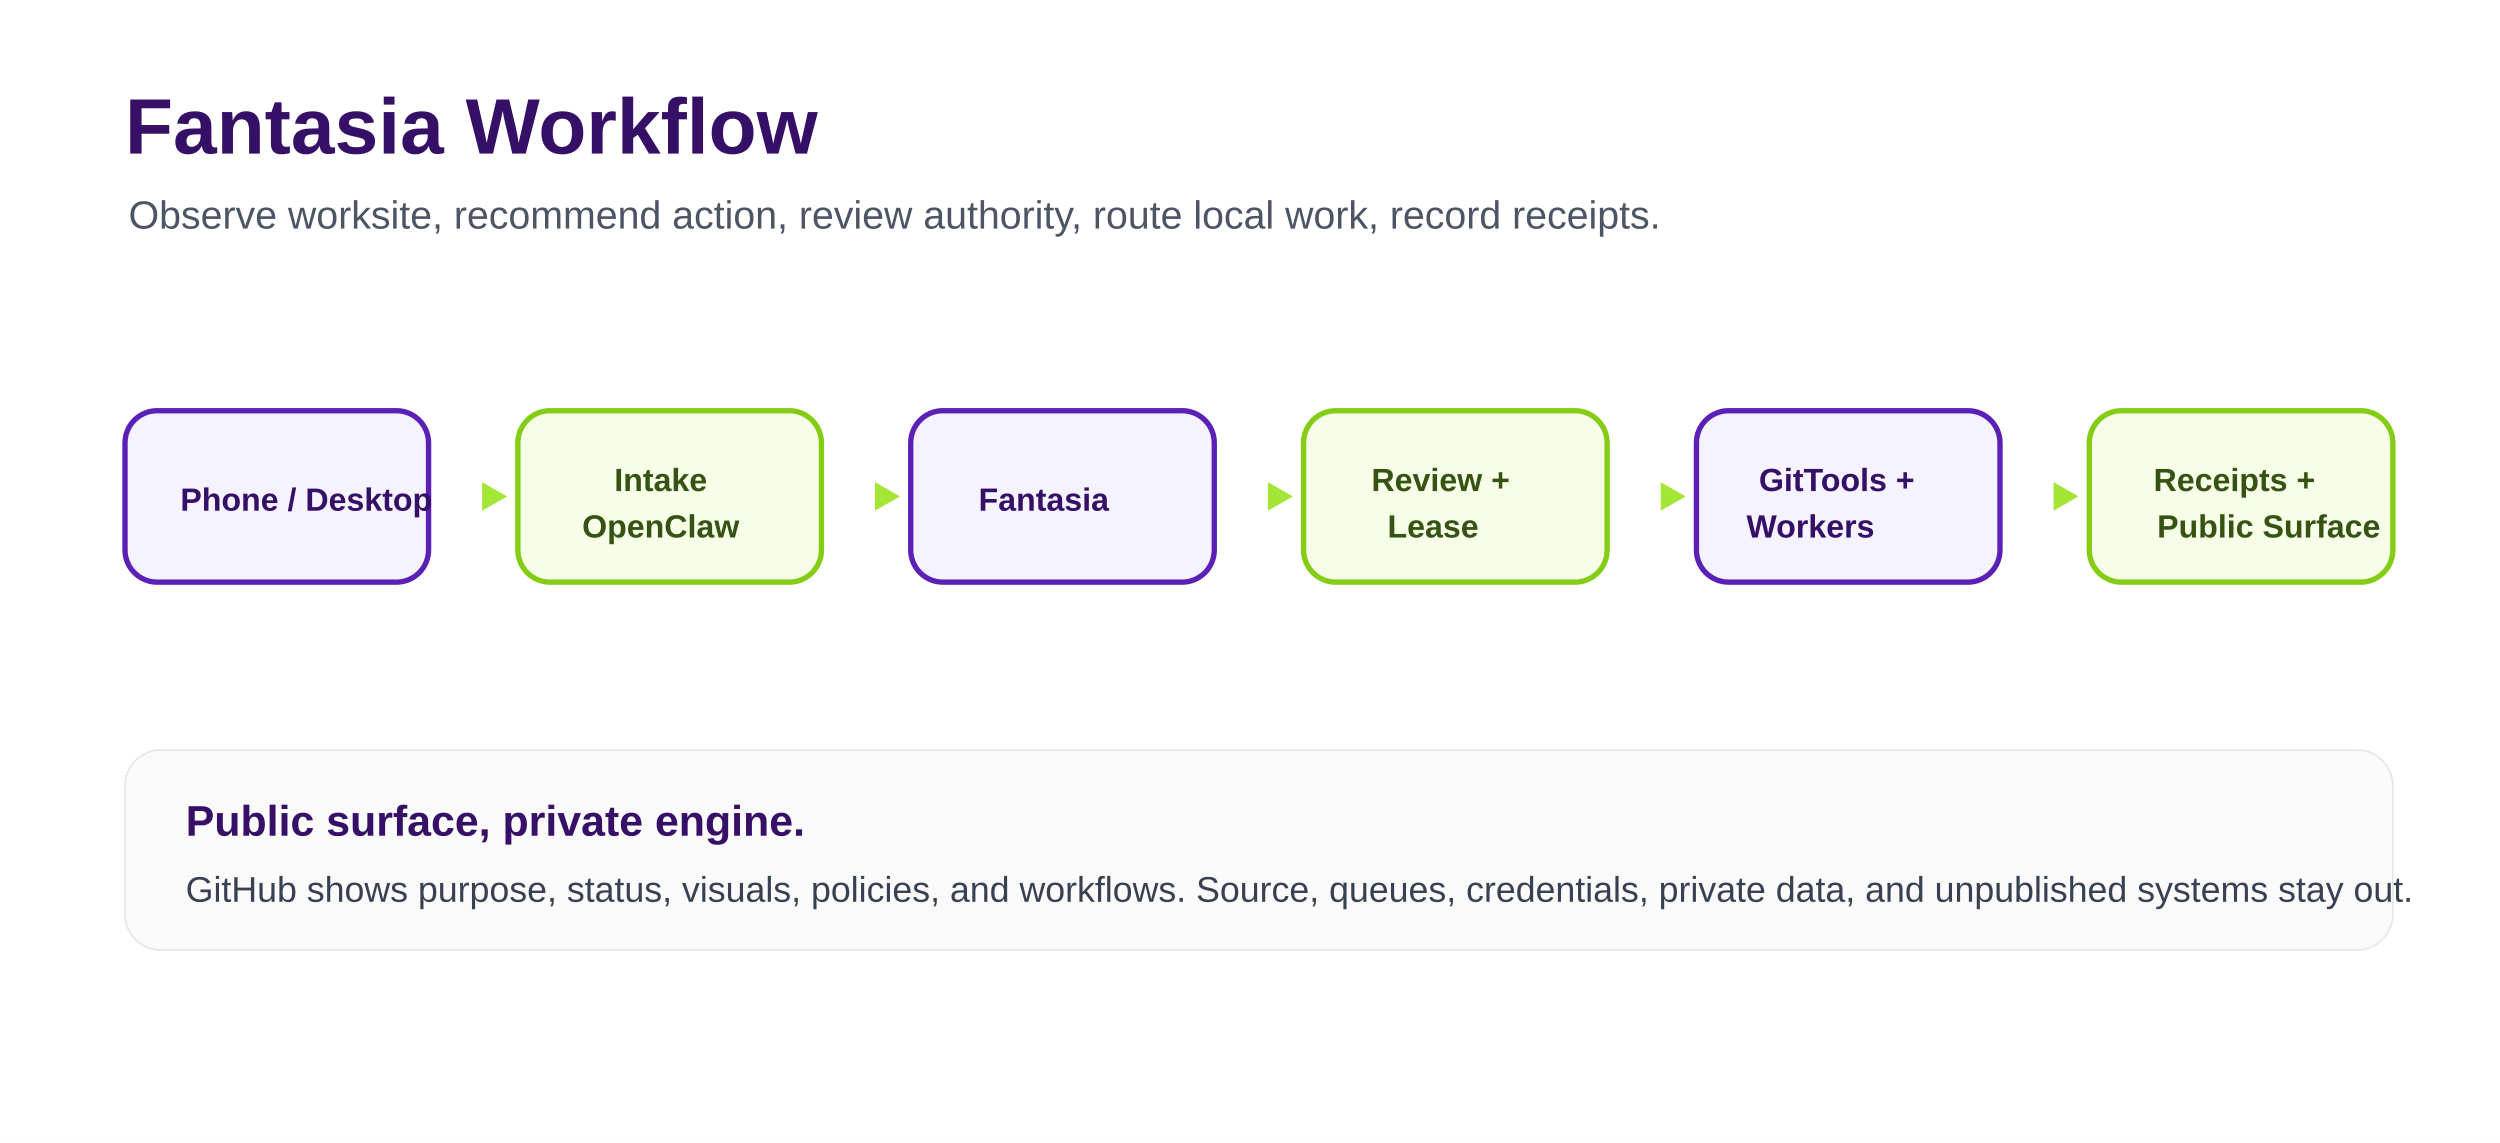
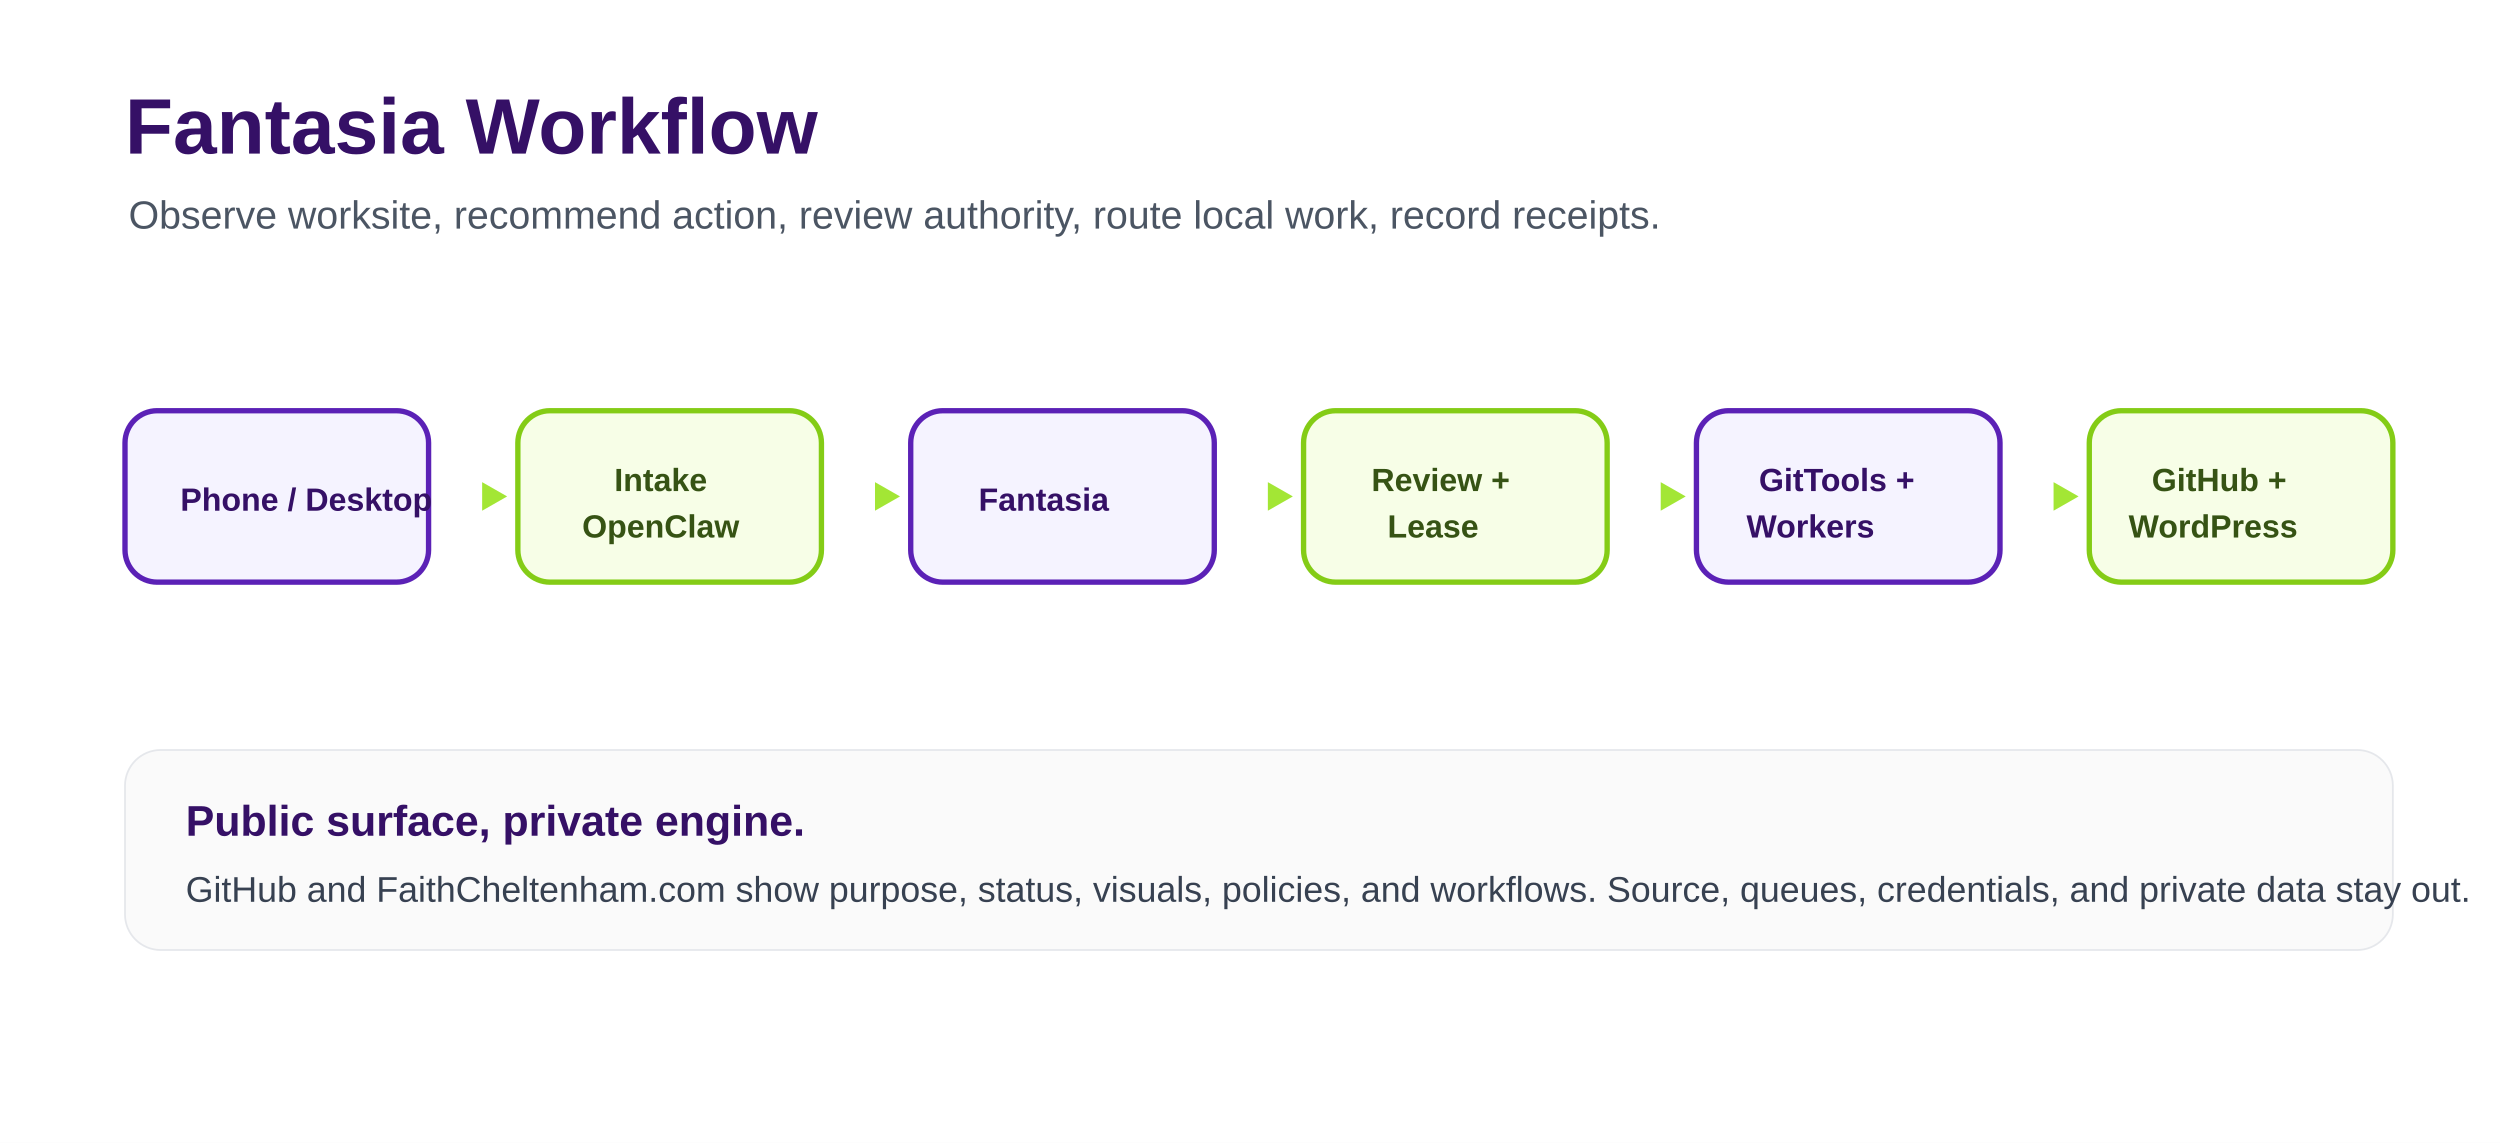
<svg xmlns="http://www.w3.org/2000/svg" width="1400" height="640" viewBox="0 0 1400 640" role="img" aria-labelledby="title desc">
  <rect width="1400" height="640" fill="#ffffff" />
  <defs>
    <linearGradient id="g" x1="0" y1="0" x2="1" y2="1">
      <stop stop-color="#5B21B6" />
      <stop offset="1" stop-color="#A3E635" />
    </linearGradient>
  </defs>
  <text x="70" y="86" fill="#351066" font-family="Arial, sans-serif" font-size="44" font-weight="700">Fantasia Workflow</text>
  <text x="72" y="128" fill="#4B5563" font-family="Arial, sans-serif" font-size="22">Observe worksite, recommend action, review authority, route local work, record receipts.</text>
  <g font-family="Arial, sans-serif" font-size="18" font-weight="700">
    <rect x="70" y="230" rx="18" width="170" height="96" fill="#F5F3FF" stroke="#5B21B6" stroke-width="3" />
    <text x="101" y="286" fill="#351066">Phone / Desktop</text>
    <rect x="290" y="230" rx="18" width="170" height="96" fill="#F7FEE7" stroke="#84CC16" stroke-width="3" />
    <text x="344" y="275" fill="#365314">Intake</text>
    <text x="326" y="301" fill="#365314">OpenClaw</text>
    <rect x="510" y="230" rx="18" width="170" height="96" fill="#F5F3FF" stroke="#5B21B6" stroke-width="3" />
    <text x="548" y="286" fill="#351066">Fantasia</text>
    <rect x="730" y="230" rx="18" width="170" height="96" fill="#F7FEE7" stroke="#84CC16" stroke-width="3" />
    <text x="768" y="275" fill="#365314">Review +</text>
    <text x="777" y="301" fill="#365314">Lease</text>
    <rect x="950" y="230" rx="18" width="170" height="96" fill="#F5F3FF" stroke="#5B21B6" stroke-width="3" />
    <text x="985" y="275" fill="#351066">GitTools +</text>
    <text x="978" y="301" fill="#351066">Workers</text>
    <rect x="1170" y="230" rx="18" width="170" height="96" fill="#F7FEE7" stroke="#84CC16" stroke-width="3" />
-     <text x="1206" y="275" fill="#365314">Receipts +</text>
-     <text x="1208" y="301" fill="#365314">Public Surface</text>
+     <text x="1205" y="275" fill="#365314">GitHub +</text>
+     <text x="1192" y="301" fill="#365314">WordPress</text>
  </g>
  <g stroke="url(#g)" stroke-width="5" fill="none" stroke-linecap="round">
    <path d="M240 278 H290" />
    <path d="M460 278 H510" />
    <path d="M680 278 H730" />
    <path d="M900 278 H950" />
    <path d="M1120 278 H1170" />
  </g>
  <g fill="#A3E635">
    <polygon points="284,278 270,270 270,286" />
    <polygon points="504,278 490,270 490,286" />
    <polygon points="724,278 710,270 710,286" />
    <polygon points="944,278 930,270 930,286" />
    <polygon points="1164,278 1150,270 1150,286" />
  </g>
  <rect x="70" y="420" width="1270" height="112" rx="20" fill="#FAFAFA" stroke="#E5E7EB" />
  <text x="104" y="468" fill="#351066" font-family="Arial, sans-serif" font-size="24" font-weight="700">Public surface, private engine.</text>
-   <text x="104" y="505" fill="#374151" font-family="Arial, sans-serif" font-size="20">GitHub shows purpose, status, visuals, policies, and workflows. Source, queues, credentials, private data, and unpublished systems stay out.</text>
+   <text x="104" y="505" fill="#374151" font-family="Arial, sans-serif" font-size="20">GitHub and FaithCheltenham.com show purpose, status, visuals, policies, and workflows. Source, queues, credentials, and private data stay out.</text>
</svg>
